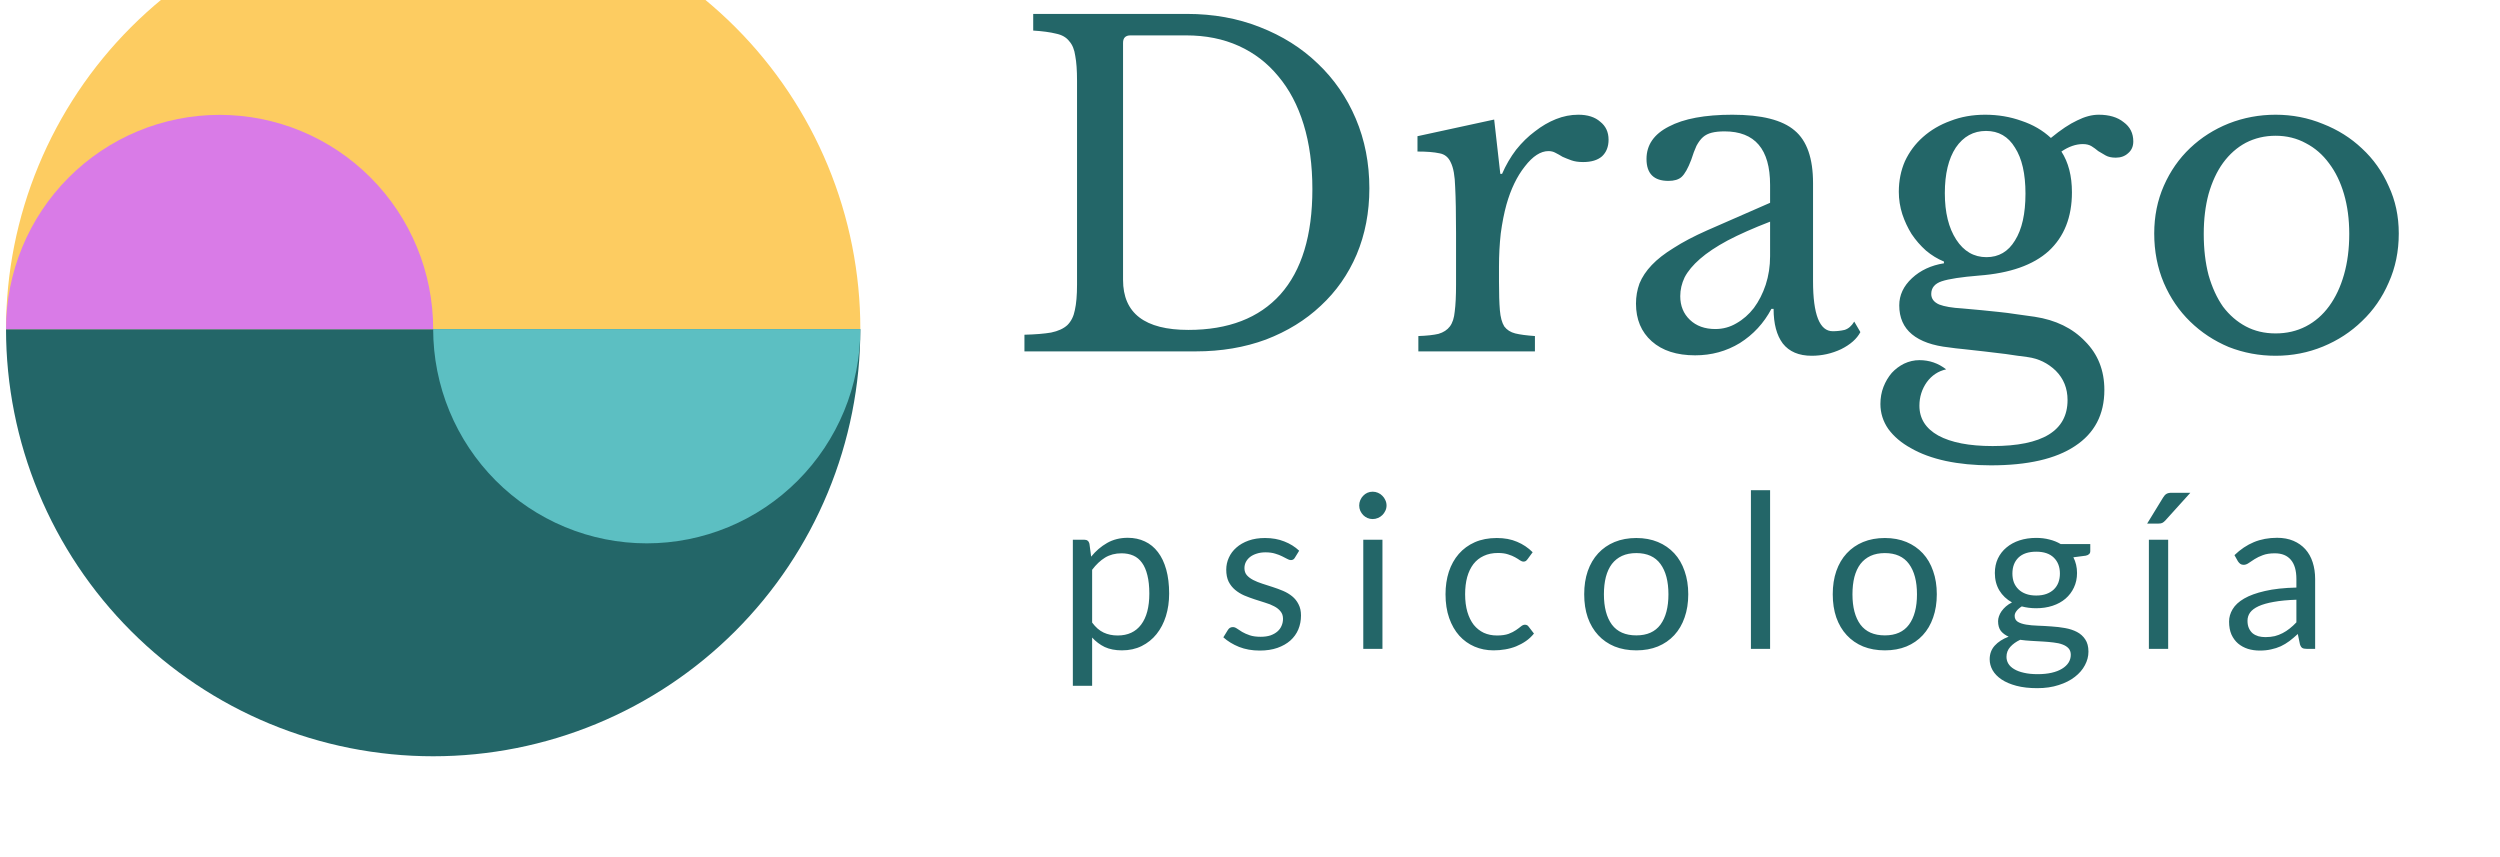
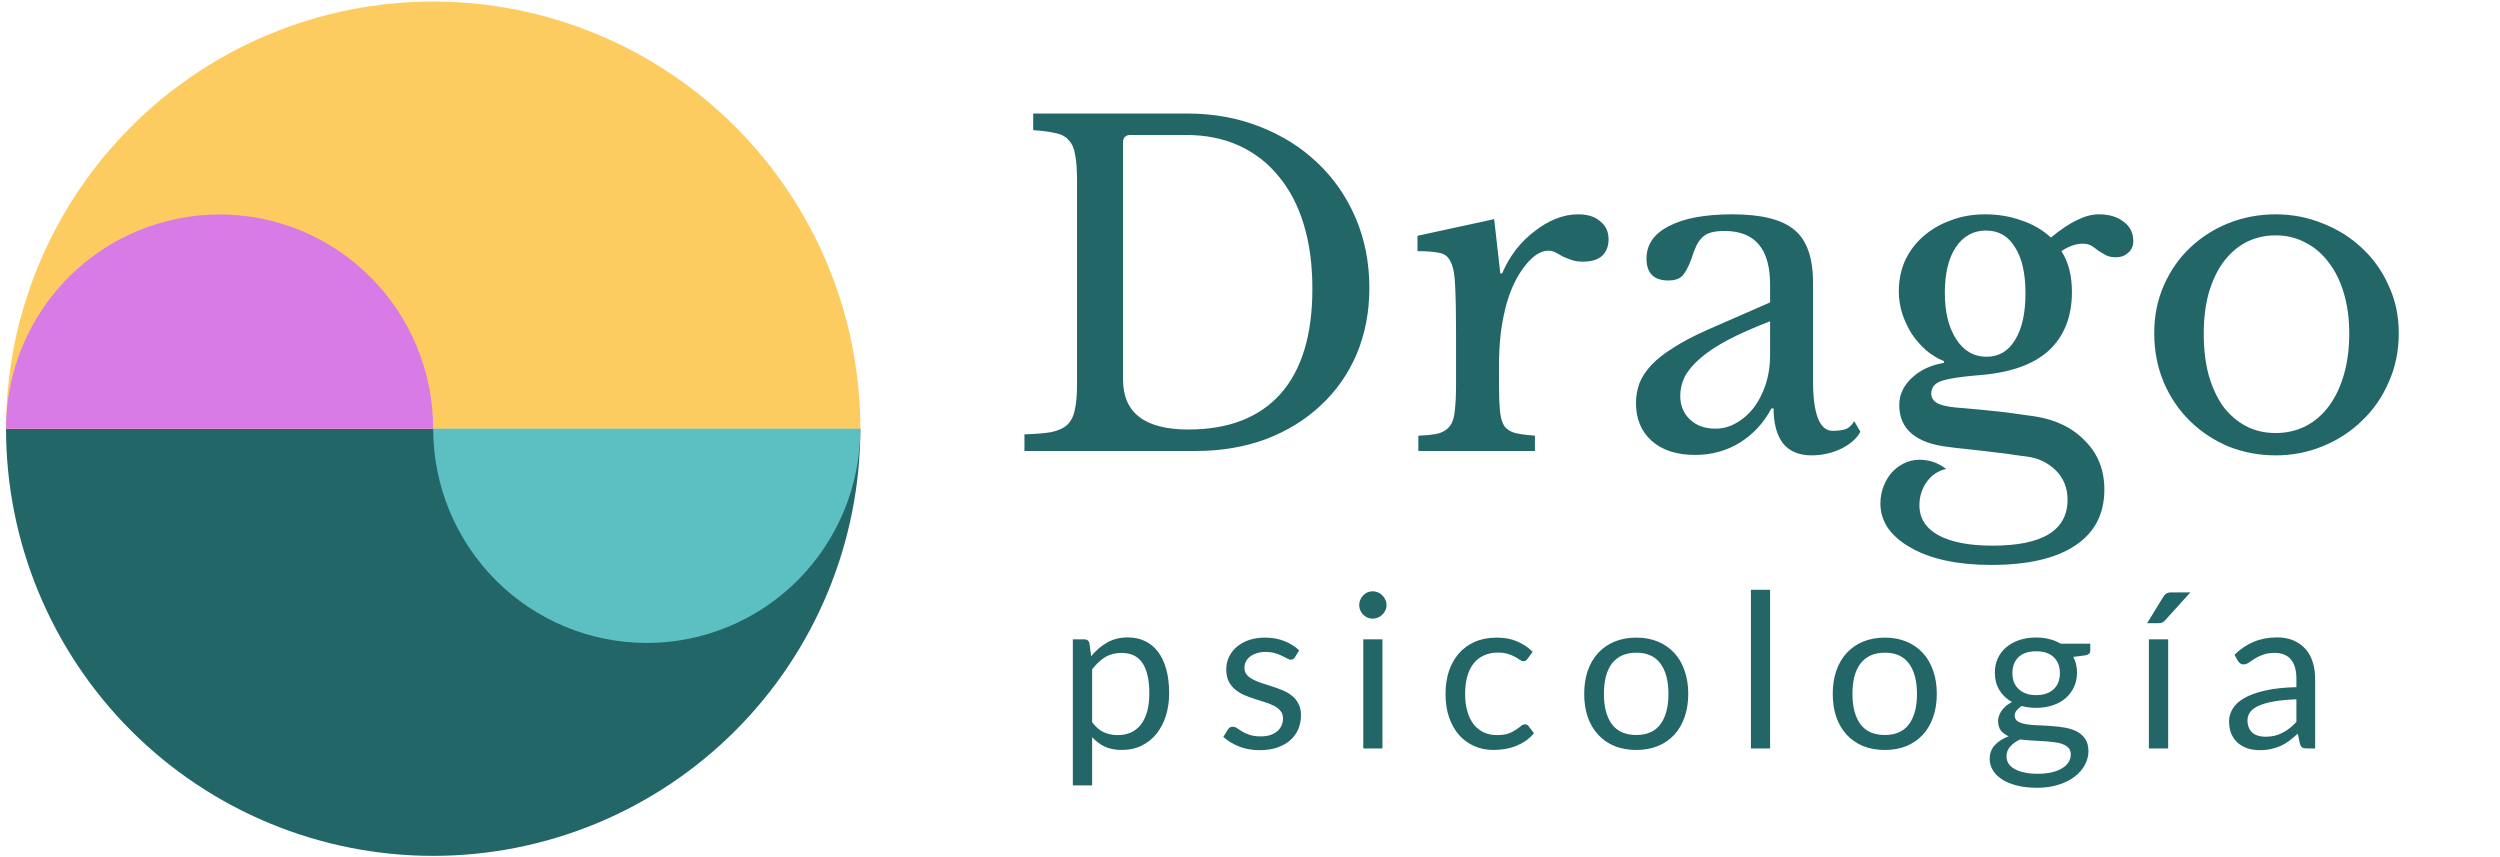
- <svg xmlns="http://www.w3.org/2000/svg" width="251" height="86" viewBox="0 10 251 86" fill="none">
+ <svg xmlns="http://www.w3.org/2000/svg" width="251" height="86" viewBox="0 0 251 86" fill="none">
  <path d="M102.854 45.279V43.607C103.968 43.578 104.863 43.504 105.538 43.387C106.242 43.24 106.785 42.991 107.166 42.639C107.547 42.258 107.797 41.759 107.914 41.143C108.061 40.498 108.134 39.647 108.134 38.591V18.086C108.134 17.059 108.075 16.238 107.958 15.622C107.87 14.976 107.665 14.477 107.342 14.126C107.049 13.744 106.609 13.495 106.022 13.377C105.435 13.231 104.672 13.128 103.734 13.069V11.397H119.179C121.819 11.397 124.254 11.837 126.483 12.717C128.742 13.598 130.678 14.815 132.291 16.37C133.934 17.924 135.21 19.773 136.12 21.914C137.029 24.055 137.484 26.387 137.484 28.91C137.484 31.316 137.058 33.531 136.208 35.555C135.357 37.549 134.154 39.266 132.599 40.703C131.074 42.14 129.24 43.27 127.099 44.091C124.958 44.883 122.611 45.279 120.059 45.279H102.854ZM113.502 13.553C113.004 13.553 112.754 13.803 112.754 14.302V38.107C112.754 41.451 114.94 43.123 119.311 43.123C123.33 43.123 126.41 41.935 128.551 39.559C130.693 37.153 131.763 33.633 131.763 28.998C131.763 26.564 131.47 24.393 130.883 22.486C130.297 20.579 129.446 18.966 128.331 17.646C127.246 16.326 125.926 15.313 124.371 14.61C122.816 13.905 121.056 13.553 119.091 13.553H113.502ZM150.499 38.283C150.499 39.486 150.528 40.439 150.587 41.143C150.646 41.847 150.792 42.39 151.027 42.771C151.291 43.123 151.658 43.358 152.127 43.475C152.596 43.592 153.257 43.68 154.107 43.739V45.279H142.403V43.739C143.253 43.71 143.928 43.636 144.427 43.519C144.925 43.372 145.307 43.123 145.571 42.771C145.835 42.419 145.996 41.92 146.055 41.275C146.143 40.6 146.187 39.706 146.187 38.591V33.443C146.187 31.448 146.157 29.893 146.099 28.778C146.069 27.664 145.923 26.842 145.659 26.314C145.424 25.786 145.043 25.478 144.515 25.39C143.987 25.273 143.253 25.214 142.315 25.214V23.674L150.015 22.002L150.631 27.458H150.807C151.188 26.578 151.658 25.771 152.215 25.038C152.802 24.305 153.433 23.689 154.107 23.19C154.782 22.662 155.486 22.251 156.219 21.958C156.953 21.665 157.701 21.518 158.463 21.518C159.402 21.518 160.136 21.753 160.664 22.222C161.221 22.662 161.5 23.263 161.5 24.026C161.5 24.73 161.28 25.287 160.84 25.698C160.4 26.079 159.769 26.27 158.947 26.27C158.478 26.27 158.082 26.212 157.759 26.094C157.437 25.977 157.143 25.86 156.879 25.742C156.645 25.595 156.41 25.463 156.175 25.346C155.97 25.229 155.735 25.17 155.471 25.17C154.679 25.17 153.887 25.683 153.095 26.71C152.303 27.708 151.687 28.984 151.247 30.538C151.012 31.389 150.822 32.357 150.675 33.443C150.558 34.499 150.499 35.613 150.499 36.787V38.283ZM177.717 32.255C176.045 32.9 174.622 33.531 173.449 34.147C172.305 34.763 171.381 35.379 170.677 35.995C169.973 36.611 169.459 37.227 169.137 37.843C168.843 38.459 168.697 39.09 168.697 39.735C168.697 40.703 169.019 41.495 169.665 42.111C170.31 42.727 171.161 43.035 172.217 43.035C172.98 43.035 173.684 42.844 174.329 42.463C175.004 42.082 175.59 41.568 176.089 40.923C176.588 40.248 176.984 39.471 177.277 38.591C177.571 37.681 177.717 36.728 177.717 35.731V32.255ZM177.717 30.362V28.558C177.717 24.979 176.192 23.19 173.141 23.19C172.642 23.19 172.217 23.234 171.865 23.322C171.513 23.41 171.22 23.557 170.985 23.762C170.75 23.967 170.53 24.261 170.325 24.642C170.149 25.023 169.973 25.493 169.797 26.05C169.474 26.901 169.151 27.473 168.829 27.766C168.535 28.03 168.095 28.162 167.509 28.162C166.042 28.162 165.309 27.429 165.309 25.962C165.309 24.554 166.057 23.469 167.553 22.706C169.049 21.914 171.176 21.518 173.933 21.518C176.867 21.518 178.949 22.046 180.181 23.102C181.413 24.129 182.029 25.889 182.029 28.382V38.239C182.029 41.583 182.69 43.255 184.01 43.255C184.42 43.255 184.816 43.211 185.198 43.123C185.579 43.006 185.902 42.727 186.166 42.287L186.782 43.343C186.43 44.018 185.784 44.59 184.846 45.059C183.907 45.499 182.924 45.719 181.897 45.719C180.607 45.719 179.639 45.309 178.993 44.487C178.377 43.666 178.069 42.507 178.069 41.011H177.849C177.087 42.448 176.03 43.592 174.681 44.443C173.332 45.264 171.836 45.675 170.193 45.675C168.345 45.675 166.893 45.206 165.837 44.267C164.781 43.328 164.253 42.067 164.253 40.483C164.253 39.779 164.37 39.104 164.605 38.459C164.869 37.813 165.279 37.197 165.837 36.611C166.394 36.024 167.127 35.452 168.037 34.895C168.946 34.308 170.061 33.721 171.381 33.135L177.717 30.362ZM199.442 35.819C200.674 35.819 201.627 35.261 202.302 34.147C203.006 33.032 203.358 31.462 203.358 29.438C203.358 27.444 203.006 25.904 202.302 24.818C201.627 23.703 200.659 23.146 199.398 23.146C198.136 23.146 197.124 23.703 196.362 24.818C195.628 25.933 195.261 27.458 195.261 29.394C195.261 31.33 195.643 32.885 196.406 34.059C197.168 35.232 198.18 35.819 199.442 35.819ZM197.022 40.967C197.726 41.026 198.371 41.084 198.958 41.143C199.544 41.202 200.116 41.26 200.674 41.319C201.26 41.378 201.833 41.451 202.39 41.539C202.977 41.627 203.607 41.715 204.282 41.803C206.394 42.126 208.081 42.947 209.342 44.267C210.633 45.558 211.278 47.186 211.278 49.151C211.278 51.615 210.296 53.493 208.33 54.784C206.394 56.074 203.578 56.72 199.882 56.72C198.239 56.72 196.728 56.573 195.349 56.28C194 55.986 192.841 55.561 191.873 55.004C190.905 54.476 190.143 53.83 189.585 53.068C189.057 52.305 188.793 51.469 188.793 50.559C188.793 49.943 188.896 49.371 189.101 48.843C189.307 48.315 189.585 47.846 189.937 47.435C190.289 47.054 190.7 46.746 191.169 46.511C191.668 46.277 192.181 46.159 192.709 46.159C193.707 46.159 194.601 46.467 195.393 47.083C194.601 47.259 193.956 47.685 193.457 48.359C192.959 49.063 192.709 49.855 192.709 50.736C192.709 52.026 193.34 53.024 194.601 53.728C195.892 54.432 197.711 54.784 200.058 54.784C205.074 54.784 207.582 53.244 207.582 50.163C207.582 48.99 207.186 48.007 206.394 47.215C205.602 46.453 204.663 45.998 203.578 45.851C202.874 45.763 202.141 45.66 201.378 45.543C200.644 45.455 199.911 45.367 199.178 45.279C198.474 45.191 197.814 45.118 197.198 45.059C196.582 45.001 196.083 44.942 195.702 44.883C194.059 44.707 192.812 44.267 191.961 43.563C191.111 42.859 190.685 41.891 190.685 40.659C190.685 39.632 191.111 38.723 191.961 37.931C192.812 37.139 193.883 36.64 195.173 36.435V36.259C194.528 35.995 193.927 35.628 193.369 35.159C192.812 34.66 192.328 34.103 191.917 33.486C191.536 32.87 191.228 32.211 190.993 31.506C190.759 30.773 190.641 30.025 190.641 29.262C190.641 28.148 190.847 27.121 191.257 26.182C191.697 25.243 192.299 24.437 193.061 23.762C193.853 23.058 194.777 22.515 195.834 22.134C196.89 21.723 198.048 21.518 199.31 21.518C200.6 21.518 201.818 21.723 202.962 22.134C204.106 22.515 205.089 23.087 205.91 23.85C206.907 23.029 207.788 22.442 208.55 22.09C209.313 21.709 210.032 21.518 210.706 21.518C211.762 21.518 212.598 21.767 213.214 22.266C213.86 22.735 214.183 23.381 214.183 24.202C214.183 24.701 214.007 25.097 213.654 25.39C213.332 25.683 212.921 25.83 212.422 25.83C212.012 25.83 211.674 25.757 211.41 25.61C211.146 25.463 210.897 25.317 210.662 25.17C210.457 24.994 210.237 24.833 210.002 24.686C209.768 24.539 209.474 24.466 209.122 24.466C208.418 24.466 207.699 24.715 206.966 25.214C207.67 26.299 208.022 27.664 208.022 29.306C208.022 31.8 207.245 33.765 205.69 35.203C204.135 36.611 201.803 37.432 198.694 37.667C196.904 37.813 195.658 38.004 194.953 38.239C194.249 38.474 193.897 38.899 193.897 39.515C193.897 39.984 194.161 40.336 194.689 40.571C195.217 40.776 195.995 40.908 197.022 40.967ZM228.472 21.518C230.144 21.518 231.728 21.826 233.225 22.442C234.721 23.029 236.026 23.85 237.141 24.906C238.285 25.962 239.18 27.224 239.825 28.69C240.5 30.128 240.837 31.712 240.837 33.443C240.837 35.232 240.5 36.875 239.825 38.371C239.18 39.867 238.285 41.158 237.141 42.243C236.026 43.328 234.721 44.179 233.225 44.795C231.728 45.411 230.144 45.719 228.472 45.719C226.83 45.719 225.26 45.426 223.764 44.839C222.297 44.223 221.007 43.372 219.892 42.287C218.777 41.202 217.897 39.911 217.252 38.415C216.606 36.889 216.284 35.232 216.284 33.443C216.284 31.712 216.606 30.113 217.252 28.646C217.897 27.18 218.777 25.918 219.892 24.862C221.007 23.806 222.297 22.985 223.764 22.398C225.26 21.811 226.83 21.518 228.472 21.518ZM228.472 23.63C227.387 23.63 226.39 23.865 225.48 24.334C224.6 24.803 223.837 25.478 223.192 26.358C222.576 27.209 222.092 28.25 221.74 29.482C221.417 30.685 221.256 32.02 221.256 33.486C221.256 35.012 221.417 36.391 221.74 37.623C222.092 38.855 222.576 39.911 223.192 40.791C223.837 41.642 224.6 42.302 225.48 42.771C226.36 43.24 227.358 43.475 228.472 43.475C229.587 43.475 230.599 43.24 231.508 42.771C232.418 42.302 233.195 41.627 233.841 40.747C234.486 39.867 234.985 38.811 235.337 37.579C235.689 36.347 235.865 34.983 235.865 33.486C235.865 32.02 235.689 30.685 235.337 29.482C234.985 28.28 234.486 27.253 233.841 26.402C233.195 25.522 232.418 24.847 231.508 24.378C230.599 23.879 229.587 23.63 228.472 23.63Z" fill="#236668" />
  <path d="M109.65 72.506C110.003 72.982 110.389 73.317 110.807 73.511C111.225 73.706 111.694 73.803 112.213 73.803C113.236 73.803 114.022 73.439 114.57 72.711C115.118 71.983 115.392 70.945 115.392 69.597C115.392 68.883 115.327 68.27 115.198 67.758C115.075 67.246 114.895 66.828 114.657 66.504C114.419 66.172 114.127 65.93 113.781 65.779C113.435 65.628 113.042 65.552 112.602 65.552C111.975 65.552 111.423 65.696 110.947 65.984C110.479 66.273 110.046 66.68 109.65 67.207V72.506ZM109.552 65.887C110.014 65.318 110.547 64.86 111.153 64.514C111.758 64.168 112.451 63.995 113.229 63.995C113.864 63.995 114.437 64.117 114.949 64.362C115.461 64.6 115.897 64.957 116.257 65.433C116.618 65.902 116.895 66.486 117.09 67.185C117.285 67.884 117.382 68.688 117.382 69.597C117.382 70.404 117.274 71.157 117.058 71.857C116.841 72.549 116.528 73.151 116.117 73.663C115.713 74.168 115.216 74.568 114.624 74.863C114.04 75.152 113.381 75.296 112.645 75.296C111.975 75.296 111.398 75.184 110.915 74.961C110.439 74.73 110.017 74.413 109.65 74.009V78.854H107.714V64.189H108.871C109.145 64.189 109.314 64.323 109.379 64.589L109.552 65.887ZM130.004 65.995C129.917 66.154 129.784 66.233 129.604 66.233C129.495 66.233 129.373 66.194 129.236 66.114C129.099 66.035 128.929 65.948 128.728 65.855C128.533 65.754 128.299 65.664 128.025 65.584C127.751 65.498 127.426 65.455 127.051 65.455C126.727 65.455 126.435 65.498 126.175 65.584C125.916 65.664 125.692 65.775 125.505 65.92C125.325 66.064 125.184 66.233 125.083 66.428C124.989 66.615 124.942 66.821 124.942 67.044C124.942 67.326 125.022 67.56 125.18 67.747C125.346 67.935 125.562 68.097 125.829 68.234C126.096 68.371 126.399 68.493 126.738 68.602C127.077 68.703 127.423 68.814 127.776 68.937C128.136 69.052 128.486 69.182 128.825 69.326C129.164 69.47 129.467 69.651 129.733 69.867C130 70.083 130.213 70.35 130.371 70.667C130.537 70.977 130.62 71.352 130.62 71.792C130.62 72.297 130.53 72.765 130.35 73.198C130.17 73.623 129.903 73.995 129.549 74.312C129.196 74.622 128.764 74.867 128.252 75.047C127.74 75.227 127.149 75.317 126.478 75.317C125.714 75.317 125.022 75.195 124.402 74.95C123.782 74.698 123.255 74.377 122.823 73.987L123.277 73.252C123.335 73.158 123.403 73.086 123.482 73.036C123.562 72.985 123.663 72.96 123.785 72.96C123.915 72.96 124.052 73.01 124.196 73.111C124.34 73.212 124.513 73.324 124.715 73.447C124.924 73.569 125.177 73.681 125.472 73.782C125.768 73.883 126.136 73.933 126.575 73.933C126.95 73.933 127.278 73.886 127.56 73.793C127.841 73.692 128.075 73.558 128.263 73.392C128.45 73.227 128.587 73.036 128.673 72.819C128.767 72.603 128.814 72.372 128.814 72.127C128.814 71.824 128.731 71.576 128.565 71.381C128.407 71.179 128.194 71.01 127.927 70.873C127.661 70.728 127.354 70.606 127.008 70.505C126.669 70.397 126.32 70.285 125.959 70.17C125.606 70.054 125.256 69.925 124.91 69.78C124.571 69.629 124.268 69.442 124.002 69.218C123.735 68.995 123.519 68.721 123.353 68.396C123.194 68.064 123.115 67.664 123.115 67.196C123.115 66.778 123.201 66.377 123.374 65.995C123.547 65.606 123.8 65.267 124.131 64.979C124.463 64.683 124.87 64.449 125.353 64.276C125.836 64.103 126.388 64.016 127.008 64.016C127.729 64.016 128.374 64.132 128.944 64.362C129.521 64.586 130.018 64.896 130.436 65.292L130.004 65.995ZM138.798 64.189V75.144H136.873V64.189H138.798ZM139.209 60.75C139.209 60.938 139.17 61.114 139.09 61.28C139.018 61.439 138.917 61.583 138.788 61.713C138.665 61.835 138.517 61.933 138.344 62.005C138.178 62.077 138.002 62.113 137.814 62.113C137.627 62.113 137.45 62.077 137.284 62.005C137.126 61.933 136.985 61.835 136.863 61.713C136.74 61.583 136.643 61.439 136.571 61.28C136.499 61.114 136.463 60.938 136.463 60.75C136.463 60.563 136.499 60.386 136.571 60.22C136.643 60.047 136.74 59.9 136.863 59.777C136.985 59.647 137.126 59.546 137.284 59.474C137.45 59.402 137.627 59.366 137.814 59.366C138.002 59.366 138.178 59.402 138.344 59.474C138.517 59.546 138.665 59.647 138.788 59.777C138.917 59.9 139.018 60.047 139.09 60.22C139.17 60.386 139.209 60.563 139.209 60.75ZM153.371 66.136C153.313 66.215 153.255 66.276 153.198 66.32C153.14 66.363 153.061 66.385 152.96 66.385C152.852 66.385 152.733 66.341 152.603 66.255C152.473 66.161 152.311 66.06 152.116 65.952C151.929 65.844 151.695 65.747 151.413 65.66C151.139 65.566 150.801 65.519 150.397 65.519C149.856 65.519 149.38 65.617 148.969 65.811C148.558 65.999 148.212 66.273 147.931 66.633C147.657 66.994 147.448 67.43 147.304 67.942C147.167 68.454 147.098 69.027 147.098 69.662C147.098 70.325 147.174 70.916 147.325 71.435C147.477 71.947 147.69 72.379 147.963 72.733C148.245 73.079 148.58 73.346 148.969 73.533C149.366 73.713 149.809 73.803 150.299 73.803C150.768 73.803 151.154 73.749 151.457 73.641C151.759 73.526 152.008 73.4 152.203 73.263C152.405 73.126 152.571 73.003 152.7 72.895C152.837 72.78 152.971 72.722 153.1 72.722C153.259 72.722 153.382 72.783 153.468 72.906L154.009 73.609C153.771 73.904 153.501 74.157 153.198 74.366C152.895 74.575 152.567 74.751 152.214 74.896C151.868 75.033 151.503 75.134 151.121 75.198C150.739 75.263 150.35 75.296 149.953 75.296C149.268 75.296 148.63 75.17 148.039 74.917C147.455 74.665 146.947 74.301 146.514 73.825C146.082 73.342 145.743 72.751 145.498 72.052C145.253 71.352 145.13 70.555 145.13 69.662C145.13 68.847 145.242 68.093 145.465 67.401C145.696 66.709 146.028 66.114 146.46 65.617C146.9 65.112 147.437 64.719 148.072 64.438C148.713 64.157 149.449 64.016 150.278 64.016C151.049 64.016 151.727 64.142 152.311 64.395C152.902 64.64 153.425 64.99 153.879 65.444L153.371 66.136ZM164.288 64.016C165.088 64.016 165.809 64.15 166.451 64.416C167.093 64.683 167.641 65.062 168.095 65.552C168.549 66.042 168.895 66.637 169.133 67.336C169.378 68.028 169.501 68.803 169.501 69.662C169.501 70.527 169.378 71.305 169.133 71.997C168.895 72.69 168.549 73.281 168.095 73.771C167.641 74.261 167.093 74.64 166.451 74.906C165.809 75.166 165.088 75.296 164.288 75.296C163.481 75.296 162.752 75.166 162.104 74.906C161.462 74.64 160.914 74.261 160.46 73.771C160.006 73.281 159.656 72.69 159.411 71.997C159.173 71.305 159.054 70.527 159.054 69.662C159.054 68.803 159.173 68.028 159.411 67.336C159.656 66.637 160.006 66.042 160.46 65.552C160.914 65.062 161.462 64.683 162.104 64.416C162.752 64.15 163.481 64.016 164.288 64.016ZM164.288 73.793C165.37 73.793 166.177 73.432 166.711 72.711C167.244 71.983 167.511 70.97 167.511 69.672C167.511 68.367 167.244 67.351 166.711 66.623C166.177 65.894 165.37 65.53 164.288 65.53C163.74 65.53 163.261 65.624 162.85 65.811C162.446 65.999 162.107 66.269 161.833 66.623C161.566 66.976 161.365 67.412 161.228 67.931C161.098 68.443 161.033 69.023 161.033 69.672C161.033 70.97 161.3 71.983 161.833 72.711C162.374 73.432 163.192 73.793 164.288 73.793ZM177.717 59.215V75.144H175.792V59.215H177.717ZM189.242 64.016C190.042 64.016 190.763 64.15 191.405 64.416C192.046 64.683 192.594 65.062 193.049 65.552C193.503 66.042 193.849 66.637 194.087 67.336C194.332 68.028 194.455 68.803 194.455 69.662C194.455 70.527 194.332 71.305 194.087 71.997C193.849 72.69 193.503 73.281 193.049 73.771C192.594 74.261 192.046 74.64 191.405 74.906C190.763 75.166 190.042 75.296 189.242 75.296C188.434 75.296 187.706 75.166 187.057 74.906C186.416 74.64 185.868 74.261 185.414 73.771C184.959 73.281 184.61 72.69 184.365 71.997C184.127 71.305 184.008 70.527 184.008 69.662C184.008 68.803 184.127 68.028 184.365 67.336C184.61 66.637 184.959 66.042 185.414 65.552C185.868 65.062 186.416 64.683 187.057 64.416C187.706 64.15 188.434 64.016 189.242 64.016ZM189.242 73.793C190.323 73.793 191.131 73.432 191.664 72.711C192.198 71.983 192.465 70.97 192.465 69.672C192.465 68.367 192.198 67.351 191.664 66.623C191.131 65.894 190.323 65.53 189.242 65.53C188.694 65.53 188.215 65.624 187.804 65.811C187.4 65.999 187.061 66.269 186.787 66.623C186.52 66.976 186.318 67.412 186.181 67.931C186.052 68.443 185.987 69.023 185.987 69.672C185.987 70.97 186.253 71.983 186.787 72.711C187.328 73.432 188.146 73.793 189.242 73.793ZM204.435 69.791C204.825 69.791 205.167 69.737 205.463 69.629C205.758 69.521 206.007 69.37 206.209 69.175C206.411 68.98 206.562 68.749 206.663 68.483C206.764 68.209 206.815 67.909 206.815 67.585C206.815 66.915 206.609 66.381 206.198 65.984C205.794 65.588 205.207 65.39 204.435 65.39C203.657 65.39 203.062 65.588 202.651 65.984C202.247 66.381 202.045 66.915 202.045 67.585C202.045 67.909 202.096 68.209 202.197 68.483C202.305 68.749 202.46 68.98 202.662 69.175C202.864 69.37 203.112 69.521 203.408 69.629C203.704 69.737 204.046 69.791 204.435 69.791ZM207.907 75.739C207.907 75.472 207.831 75.256 207.68 75.09C207.528 74.925 207.323 74.795 207.063 74.701C206.811 74.607 206.515 74.543 206.177 74.506C205.838 74.463 205.477 74.431 205.095 74.409C204.72 74.387 204.338 74.366 203.949 74.344C203.559 74.323 203.184 74.287 202.824 74.236C202.42 74.424 202.089 74.661 201.829 74.95C201.577 75.231 201.451 75.563 201.451 75.945C201.451 76.19 201.512 76.417 201.634 76.626C201.764 76.842 201.959 77.026 202.218 77.178C202.478 77.336 202.802 77.459 203.192 77.545C203.588 77.639 204.053 77.686 204.587 77.686C205.106 77.686 205.571 77.639 205.982 77.545C206.393 77.452 206.739 77.318 207.02 77.145C207.308 76.972 207.528 76.767 207.68 76.529C207.831 76.291 207.907 76.028 207.907 75.739ZM209.864 64.622V65.336C209.864 65.574 209.713 65.725 209.41 65.79L208.166 65.952C208.412 66.428 208.534 66.954 208.534 67.531C208.534 68.064 208.43 68.551 208.22 68.991C208.019 69.424 207.737 69.795 207.377 70.105C207.016 70.415 206.584 70.653 206.079 70.819C205.575 70.984 205.027 71.067 204.435 71.067C203.923 71.067 203.44 71.006 202.986 70.883C202.756 71.028 202.579 71.183 202.456 71.349C202.334 71.507 202.272 71.669 202.272 71.835C202.272 72.095 202.377 72.293 202.586 72.43C202.802 72.56 203.084 72.653 203.43 72.711C203.776 72.769 204.169 72.805 204.608 72.819C205.055 72.834 205.51 72.859 205.971 72.895C206.44 72.924 206.894 72.978 207.334 73.057C207.781 73.137 208.177 73.266 208.523 73.447C208.869 73.627 209.147 73.876 209.356 74.193C209.572 74.51 209.68 74.921 209.68 75.426C209.68 75.894 209.561 76.349 209.324 76.788C209.093 77.228 208.758 77.617 208.318 77.956C207.878 78.302 207.337 78.576 206.696 78.778C206.061 78.987 205.344 79.092 204.544 79.092C203.743 79.092 203.044 79.013 202.445 78.854C201.847 78.695 201.35 78.483 200.953 78.216C200.557 77.949 200.257 77.639 200.055 77.286C199.861 76.94 199.763 76.576 199.763 76.194C199.763 75.653 199.933 75.195 200.272 74.82C200.611 74.445 201.076 74.146 201.667 73.922C201.342 73.778 201.083 73.587 200.888 73.349C200.701 73.104 200.607 72.776 200.607 72.365C200.607 72.207 200.636 72.044 200.694 71.879C200.751 71.705 200.838 71.536 200.953 71.37C201.076 71.197 201.223 71.035 201.396 70.883C201.57 70.732 201.771 70.599 202.002 70.483C201.461 70.181 201.04 69.78 200.737 69.283C200.434 68.778 200.283 68.194 200.283 67.531C200.283 66.998 200.384 66.514 200.585 66.082C200.794 65.642 201.083 65.271 201.451 64.968C201.818 64.658 202.254 64.42 202.759 64.254C203.271 64.088 203.83 64.005 204.435 64.005C204.911 64.005 205.355 64.059 205.766 64.168C206.177 64.269 206.551 64.42 206.89 64.622H209.864ZM217.684 64.189V75.144H215.748V64.189H217.684ZM219.912 59.474L217.392 62.264C217.291 62.373 217.19 62.452 217.089 62.502C216.995 62.545 216.873 62.567 216.721 62.567H215.575L217.176 59.95C217.277 59.784 217.385 59.665 217.5 59.593C217.623 59.514 217.799 59.474 218.03 59.474H219.912ZM230.558 70.213C229.672 70.242 228.915 70.314 228.287 70.429C227.667 70.537 227.159 70.682 226.762 70.862C226.373 71.042 226.088 71.255 225.908 71.5C225.735 71.745 225.649 72.019 225.649 72.322C225.649 72.61 225.695 72.859 225.789 73.068C225.883 73.277 226.009 73.45 226.168 73.587C226.333 73.717 226.524 73.814 226.741 73.879C226.964 73.937 227.202 73.966 227.455 73.966C227.793 73.966 228.103 73.933 228.385 73.868C228.666 73.796 228.929 73.695 229.174 73.566C229.426 73.436 229.664 73.281 229.888 73.1C230.119 72.92 230.342 72.715 230.558 72.484V70.213ZM224.34 65.736C224.946 65.152 225.598 64.716 226.297 64.427C226.997 64.139 227.772 63.995 228.623 63.995C229.235 63.995 229.78 64.096 230.256 64.297C230.731 64.499 231.132 64.781 231.456 65.141C231.78 65.501 232.026 65.938 232.191 66.45C232.357 66.961 232.44 67.524 232.44 68.137V75.144H231.586C231.398 75.144 231.254 75.116 231.153 75.058C231.052 74.993 230.973 74.871 230.915 74.69L230.699 73.652C230.411 73.919 230.129 74.157 229.855 74.366C229.581 74.568 229.293 74.741 228.99 74.885C228.687 75.022 228.363 75.126 228.017 75.198C227.678 75.278 227.3 75.317 226.881 75.317C226.456 75.317 226.056 75.26 225.681 75.144C225.306 75.022 224.978 74.842 224.697 74.604C224.423 74.366 224.203 74.067 224.037 73.706C223.879 73.338 223.799 72.906 223.799 72.408C223.799 71.976 223.918 71.561 224.156 71.165C224.394 70.761 224.78 70.404 225.313 70.094C225.847 69.784 226.543 69.532 227.4 69.337C228.258 69.135 229.311 69.02 230.558 68.991V68.137C230.558 67.286 230.374 66.644 230.007 66.212C229.639 65.772 229.102 65.552 228.395 65.552C227.92 65.552 227.519 65.613 227.195 65.736C226.878 65.851 226.6 65.984 226.362 66.136C226.132 66.28 225.93 66.413 225.757 66.536C225.591 66.651 225.425 66.709 225.259 66.709C225.129 66.709 225.018 66.677 224.924 66.612C224.83 66.54 224.751 66.453 224.686 66.352L224.34 65.736Z" fill="#236668" />
  <path d="M0.605 43.042C0.605 48.674 1.714 54.251 3.869 59.454C6.025 64.657 9.184 69.385 13.166 73.367C17.148 77.35 21.876 80.509 27.079 82.664C32.283 84.819 37.859 85.929 43.491 85.929C49.123 85.929 54.7 84.819 59.903 82.664C65.107 80.509 69.834 77.35 73.817 73.367C77.799 69.385 80.958 64.657 83.113 59.454C85.269 54.251 86.378 48.674 86.378 43.042L43.491 43.042L0.605 43.042Z" fill="#236668" />
  <path d="M0.605 43.042C0.605 37.41 1.714 31.833 3.869 26.63C6.025 21.427 9.184 16.699 13.166 12.717C17.148 8.734 21.876 5.575 27.079 3.42C32.283 1.265 37.859 0.155 43.491 0.155C49.123 0.155 54.7 1.265 59.903 3.42C65.107 5.575 69.834 8.734 73.817 12.717C77.799 16.699 80.958 21.427 83.113 26.63C85.269 31.833 86.378 37.41 86.378 43.042L43.491 43.042H0.605Z" fill="#FDCC61" />
  <path d="M0.605 43.042C0.605 40.217 1.159 37.42 2.237 34.81C3.315 32.201 4.894 29.83 6.885 27.832C8.876 25.835 11.24 24.25 13.842 23.169C16.444 22.089 19.232 21.532 22.048 21.532C24.864 21.532 27.652 22.089 30.254 23.169C32.855 24.25 35.219 25.835 37.211 27.832C39.202 29.83 40.781 32.201 41.859 34.81C42.937 37.42 43.491 40.217 43.491 43.042L22.048 43.042H0.605Z" fill="#D97BE7" />
  <path d="M86.378 43.042C86.378 45.867 85.823 48.664 84.746 51.273C83.668 53.883 82.088 56.254 80.097 58.252C78.106 60.249 75.742 61.833 73.141 62.914C70.539 63.995 67.751 64.552 64.934 64.552C62.118 64.552 59.33 63.995 56.728 62.914C54.127 61.833 51.763 60.249 49.772 58.252C47.781 56.254 46.201 53.883 45.123 51.273C44.046 48.664 43.491 45.867 43.491 43.042L64.934 43.042L86.378 43.042Z" fill="#5CBFC2" />
</svg>
